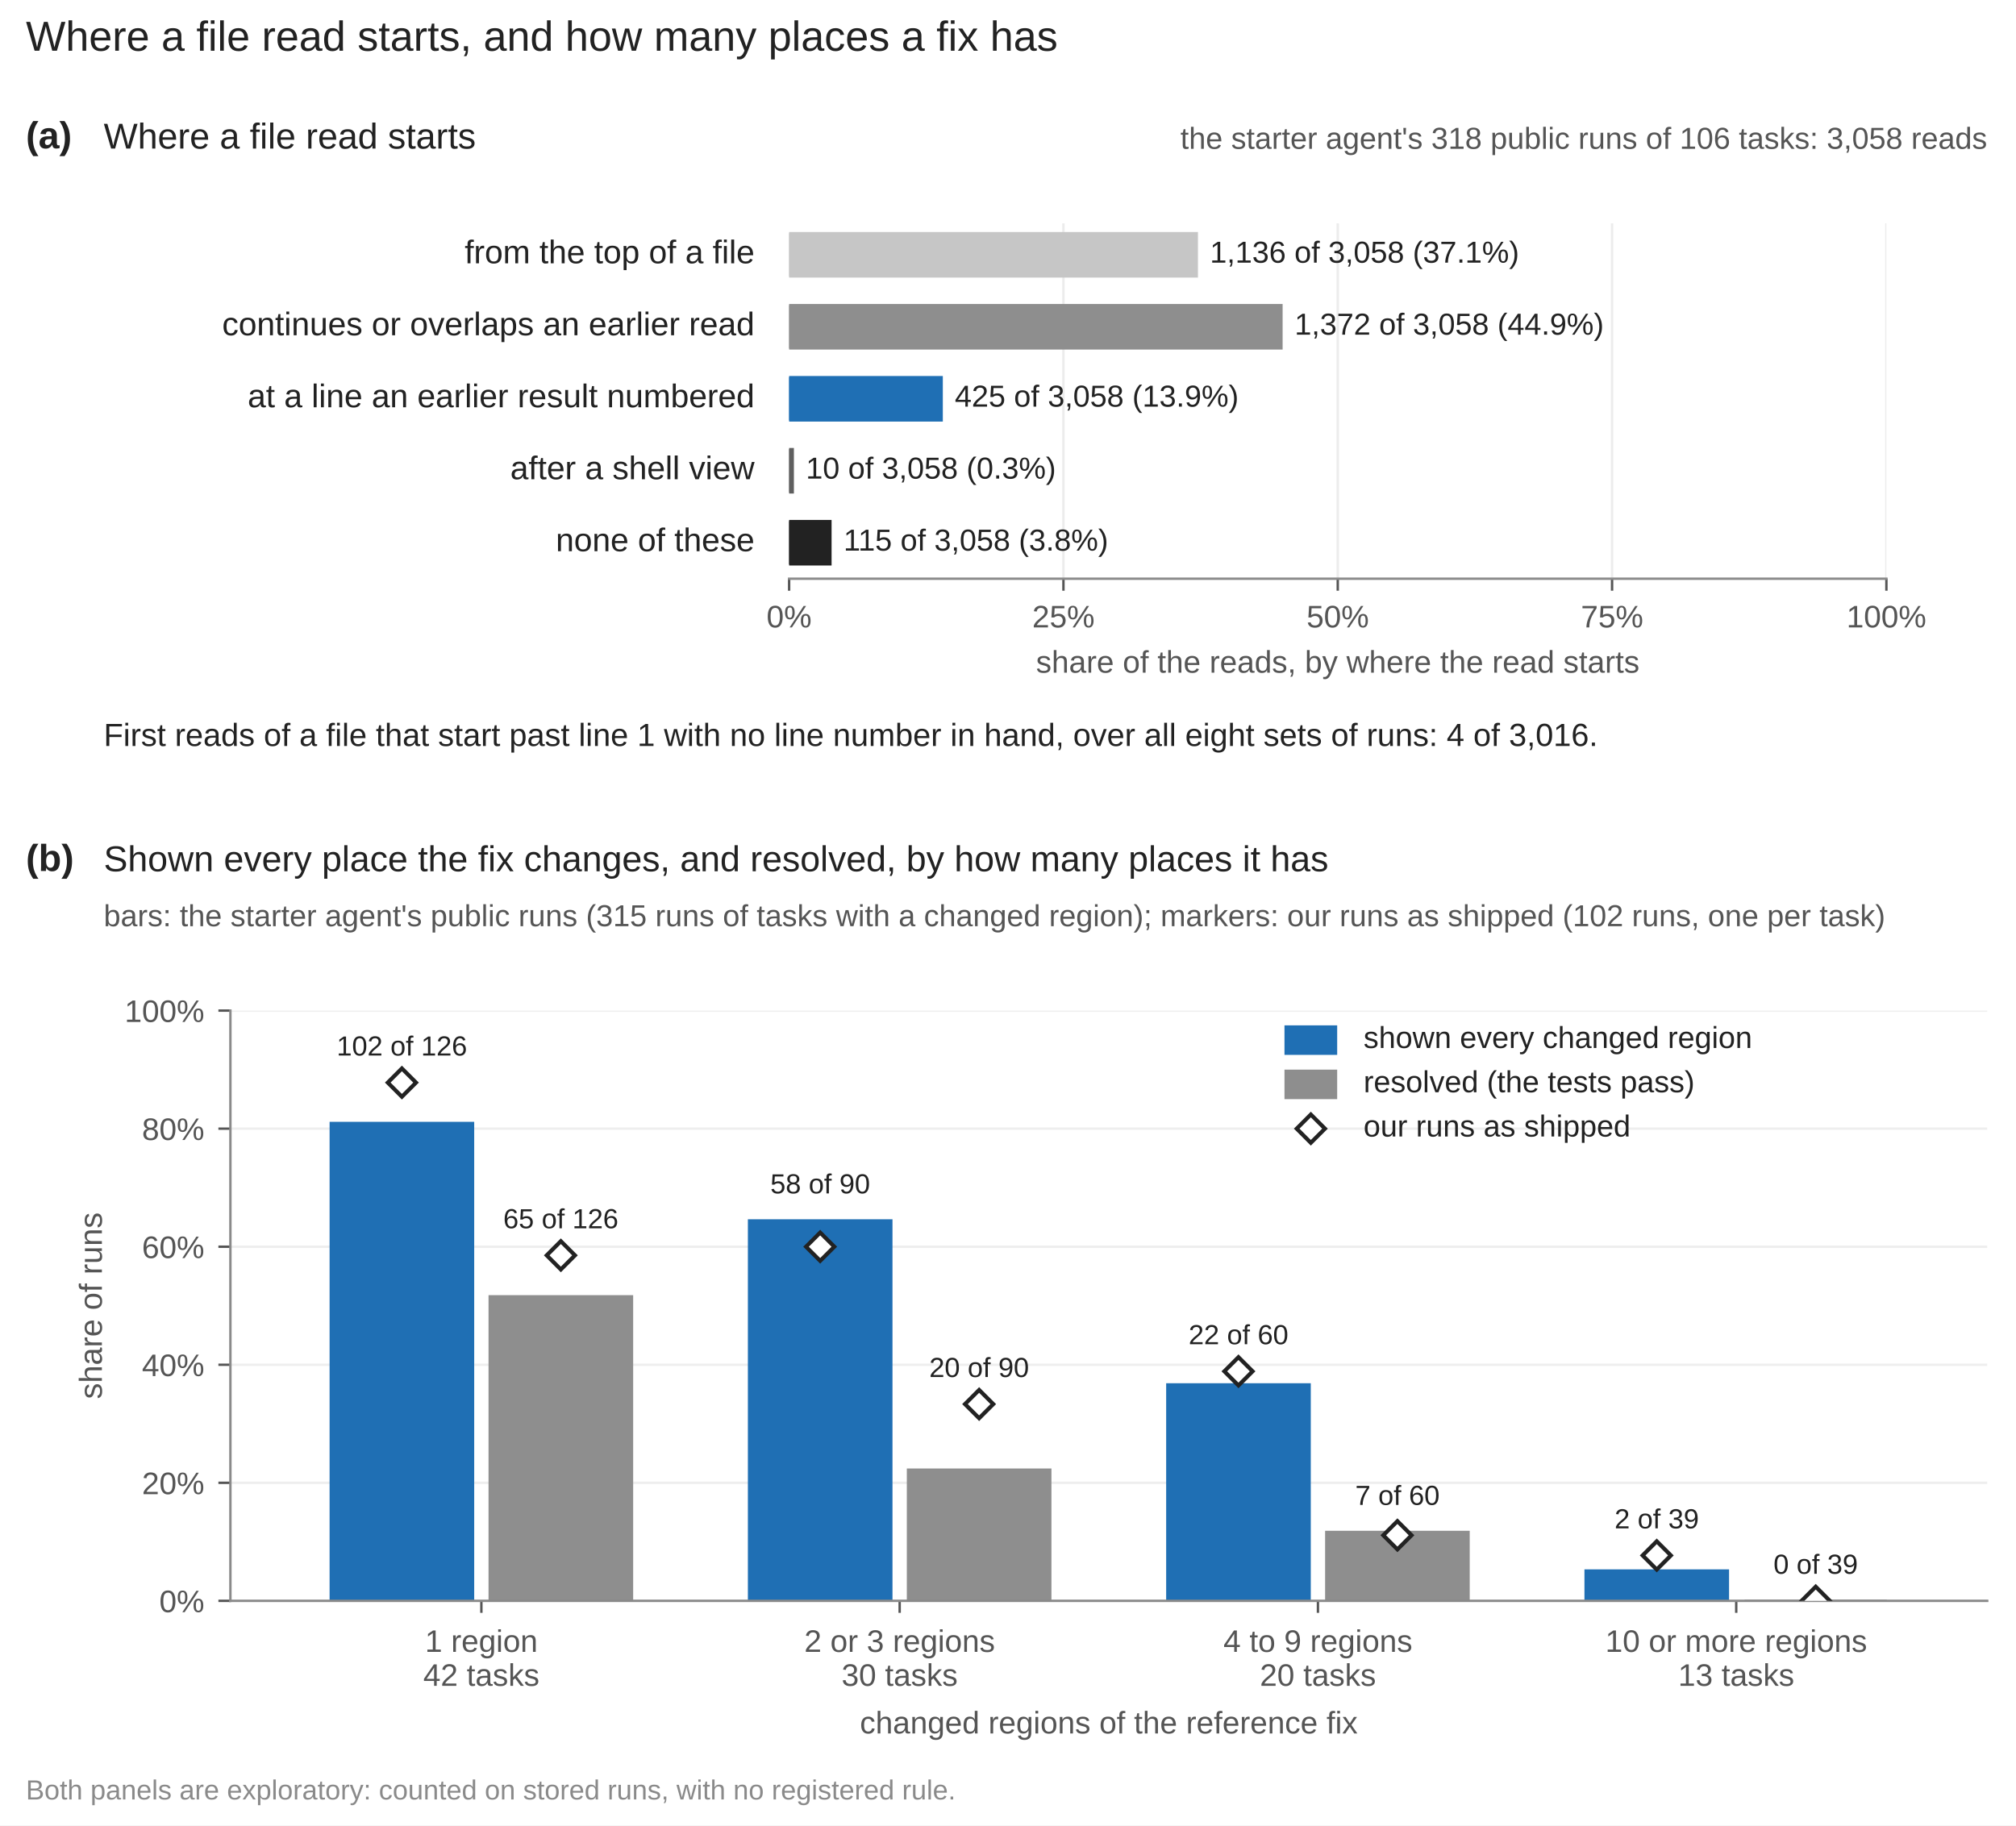
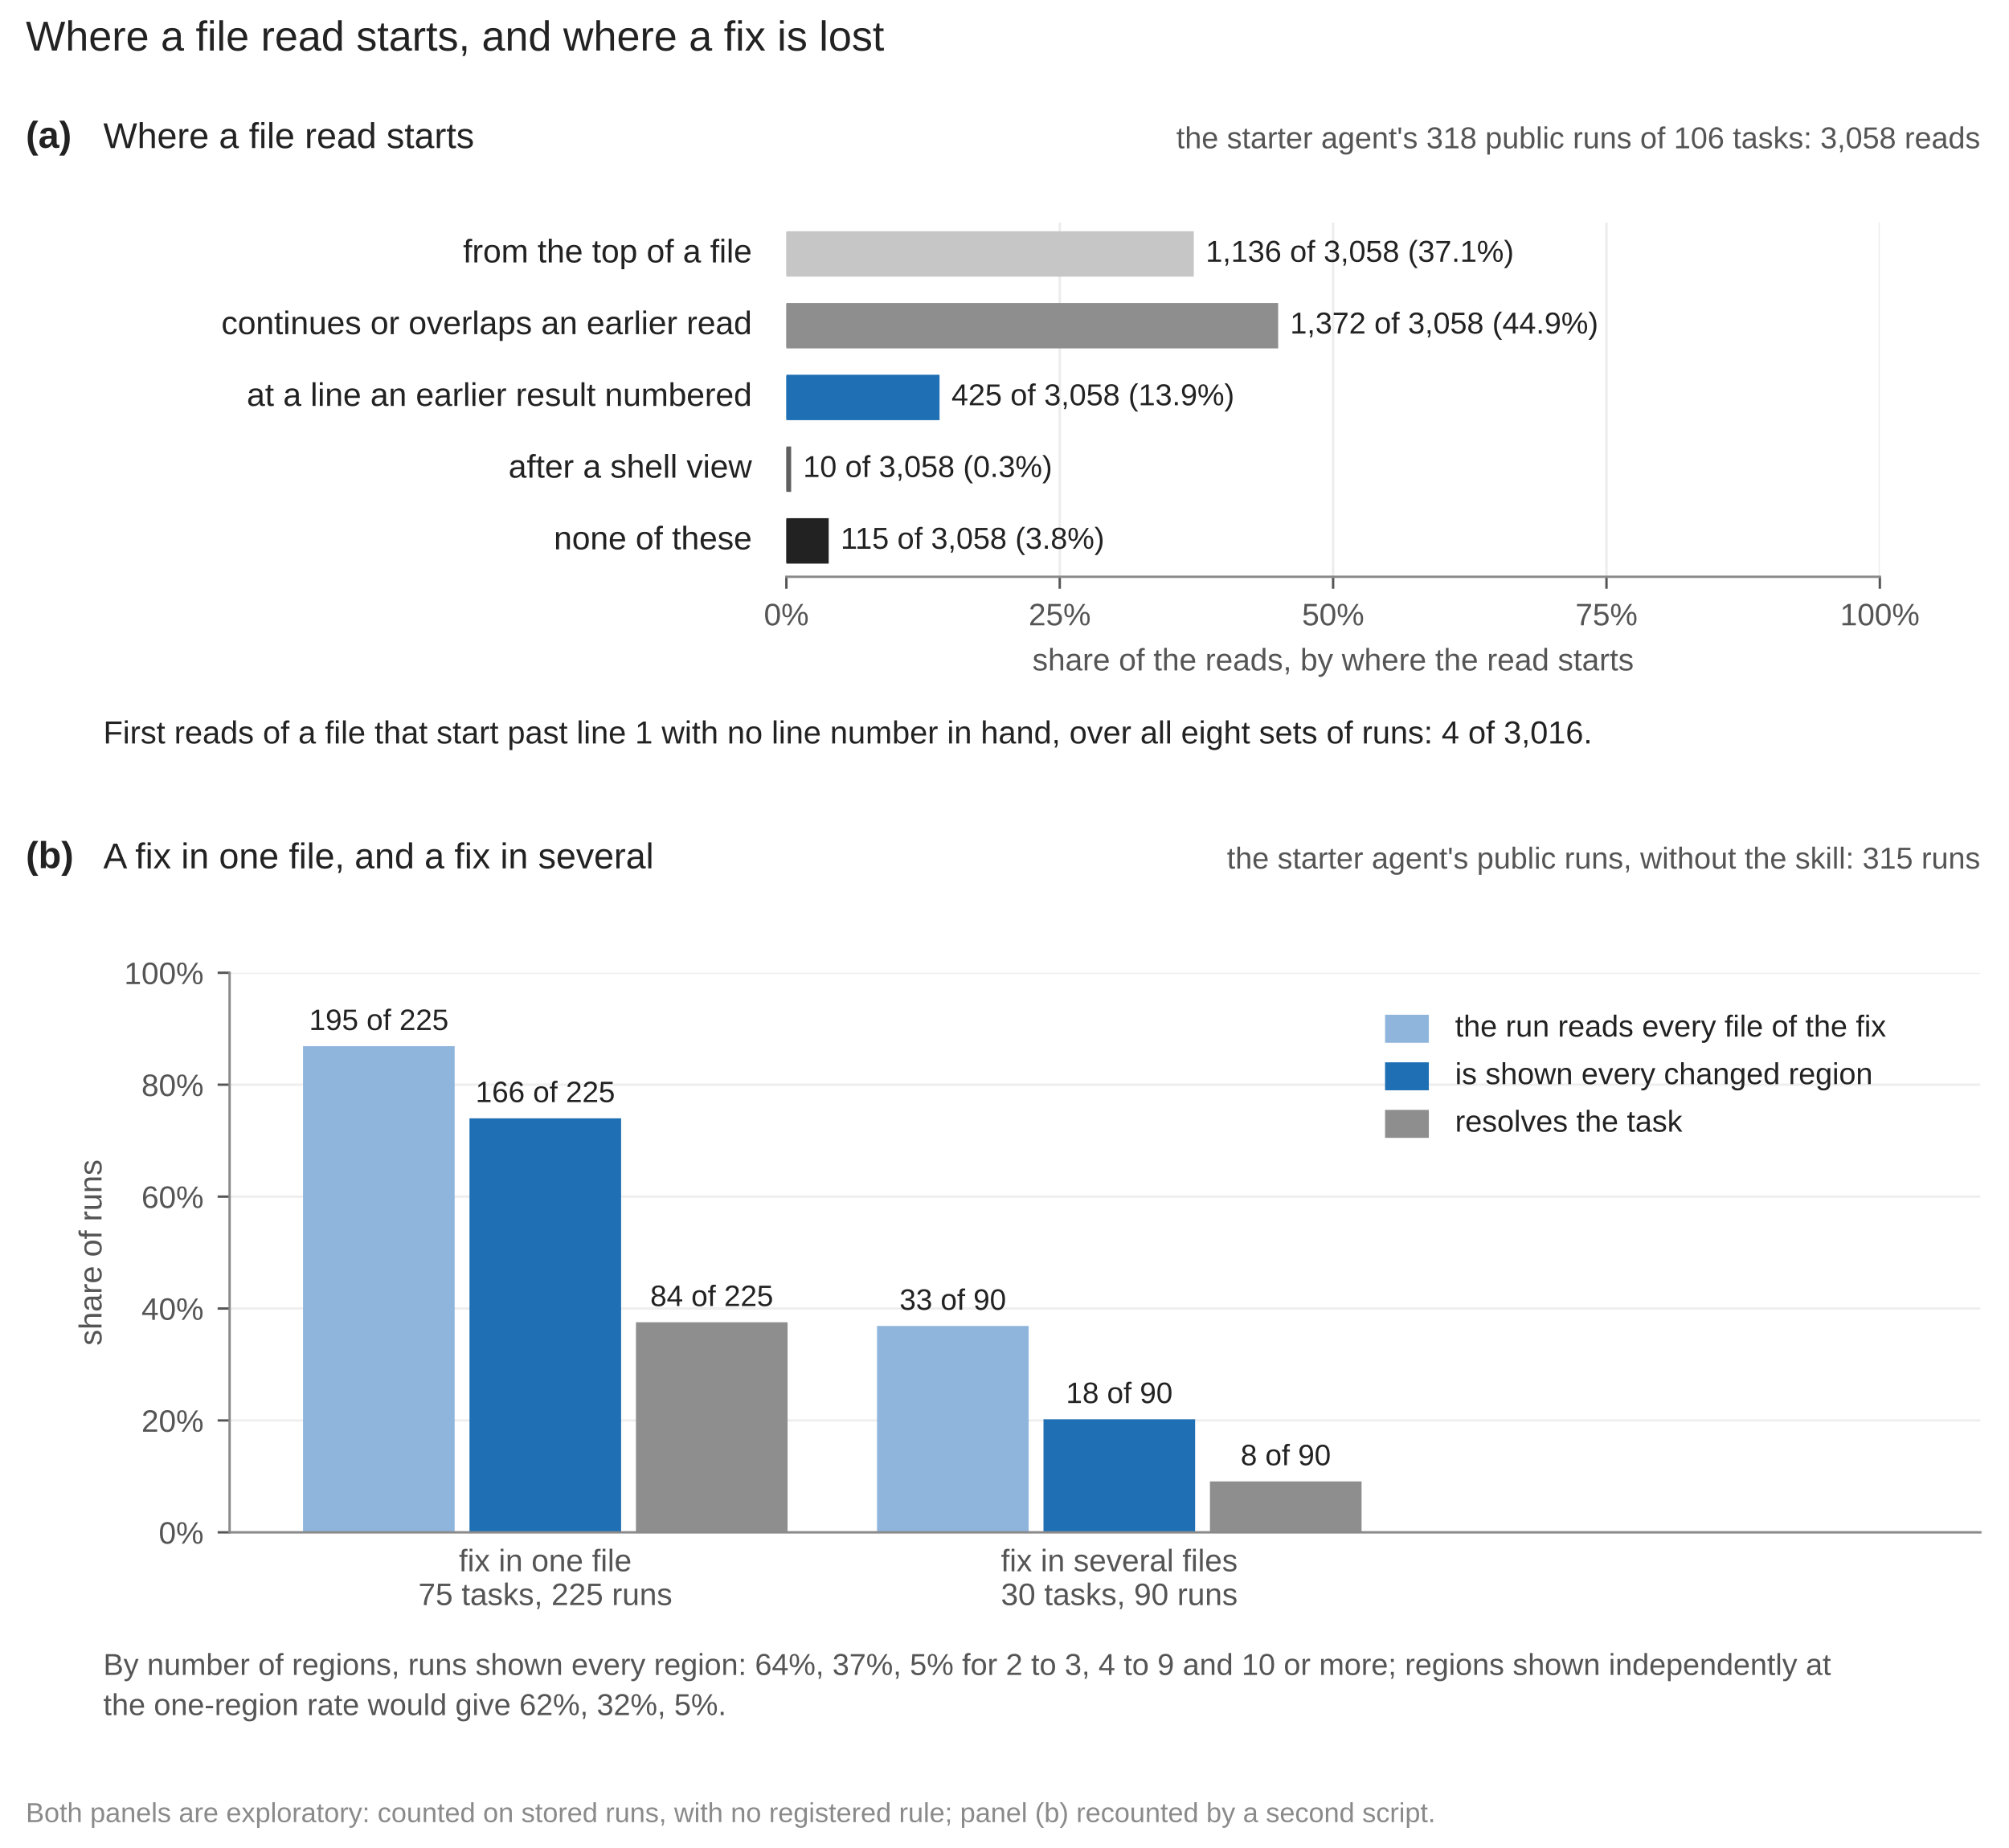
- <svg xmlns="http://www.w3.org/2000/svg" xmlns:xlink="http://www.w3.org/1999/xlink" width="504pt" height="456.48pt" viewBox="0 0 504 456.48" version="1.1">
+ <svg xmlns="http://www.w3.org/2000/svg" xmlns:xlink="http://www.w3.org/1999/xlink" width="504pt" height="463.68pt" viewBox="0 0 504 463.68" version="1.1">
  <defs>
    <style type="text/css">*{stroke-linejoin: round; stroke-linecap: butt}</style>
  </defs>
  <g id="figure_1">
    <g id="patch_1">
-       <path d="M 0 456.48  L 504 456.48  L 504 0  L 0 0  z " style="fill: #ffffff" />
+       <path d="M 0 463.68  L 504 463.68  L 504 0  L 0 0  z " style="fill: #ffffff" />
    </g>
    <g id="axes_1">
      <g id="text_1">
-         <text style="font-size: 10.5px; font-family: 'Arial', 'Helvetica', 'DejaVu Sans', sans-serif; text-anchor: start; fill: #222222" x="6.48" y="12.684" transform="rotate(-0 6.48 12.68429)">Where a file read starts, and how many places a fix has</text>
+         <text style="font-size: 10.5px; font-family: 'Arial', 'Helvetica', 'DejaVu Sans', sans-serif; text-anchor: start; fill: #222222" x="6.48" y="12.684" transform="rotate(-0 6.48 12.68429)">Where a file read starts, and where a fix is lost</text>
      </g>
      <g id="text_2">
        <text style="font-weight: 700; font-size: 9.4px; font-family: 'Arial', 'Helvetica', 'DejaVu Sans', sans-serif; text-anchor: start; fill: #222222" x="6.48" y="37.083" transform="rotate(-0 6.48 37.08346)">(a)</text>
      </g>
      <g id="text_3">
        <text style="font-size: 9px; font-family: 'Arial', 'Helvetica', 'DejaVu Sans', sans-serif; text-anchor: start; fill: #222222" x="25.92" y="37.152" transform="rotate(-0 25.92 37.15225)">Where a file read starts</text>
      </g>
      <g id="text_4">
        <text style="font-size: 7.6px; font-family: 'Arial', 'Helvetica', 'DejaVu Sans', sans-serif; text-anchor: end; fill: #555555" x="496.8" y="37.213" transform="rotate(-0 496.8 37.21301)">the starter agent's 318 public runs of 106 tasks: 3,058 reads</text>
      </g>
      <g id="text_5">
        <text style="font-size: 8.2px; font-family: 'Arial', 'Helvetica', 'DejaVu Sans', sans-serif; text-anchor: end; fill: #222222" x="188.64" y="65.842" transform="rotate(-0 188.64 65.84207)">from the top of a file</text>
      </g>
      <g id="text_6">
        <text style="font-size: 8.2px; font-family: 'Arial', 'Helvetica', 'DejaVu Sans', sans-serif; text-anchor: end; fill: #222222" x="188.64" y="83.842" transform="rotate(-0 188.64 83.84207)">continues or overlaps an earlier read</text>
      </g>
      <g id="text_7">
        <text style="font-size: 8.2px; font-family: 'Arial', 'Helvetica', 'DejaVu Sans', sans-serif; text-anchor: end; fill: #222222" x="188.64" y="101.842" transform="rotate(-0 188.64 101.8421)">at a line an earlier result numbered</text>
      </g>
      <g id="text_8">
        <text style="font-size: 8.2px; font-family: 'Arial', 'Helvetica', 'DejaVu Sans', sans-serif; text-anchor: end; fill: #222222" x="188.64" y="119.842" transform="rotate(-0 188.64 119.8421)">after a shell view</text>
      </g>
      <g id="text_9">
        <text style="font-size: 8.2px; font-family: 'Arial', 'Helvetica', 'DejaVu Sans', sans-serif; text-anchor: end; fill: #222222" x="188.64" y="137.842" transform="rotate(-0 188.64 137.8421)">none of these</text>
      </g>
      <g id="text_10">
        <text style="font-size: 8px; font-family: 'Arial', 'Helvetica', 'DejaVu Sans', sans-serif; text-anchor: start; fill: #222222" x="25.92" y="186.544" transform="rotate(-0 25.92 186.5442)">First reads of a file that start past line 1 with no line number in hand, over all eight sets of runs: 4 of 3,016.</text>
      </g>
      <g id="text_11">
        <text style="font-weight: 700; font-size: 9.4px; font-family: 'Arial', 'Helvetica', 'DejaVu Sans', sans-serif; text-anchor: start; fill: #222222" x="6.48" y="217.803" transform="rotate(-0 6.48 217.8035)">(b)</text>
      </g>
      <g id="text_12">
-         <text style="font-size: 9px; font-family: 'Arial', 'Helvetica', 'DejaVu Sans', sans-serif; text-anchor: start; fill: #222222" x="25.92" y="217.872" transform="rotate(-0 25.92 217.8722)">Shown every place the fix changes, and resolved, by how many places it has</text>
+         <text style="font-size: 9px; font-family: 'Arial', 'Helvetica', 'DejaVu Sans', sans-serif; text-anchor: start; fill: #222222" x="25.92" y="217.872" transform="rotate(-0 25.92 217.8722)">A fix in one file, and a fix in several</text>
      </g>
      <g id="text_13">
-         <text style="font-size: 7.6px; font-family: 'Arial', 'Helvetica', 'DejaVu Sans', sans-serif; text-anchor: start; fill: #555555" x="25.92" y="231.613" transform="rotate(-0 25.92 231.613)">bars: the starter agent's public runs (315 runs of tasks with a changed region); markers: our runs as shipped (102 runs, one per task)</text>
+         <text style="font-size: 7.6px; font-family: 'Arial', 'Helvetica', 'DejaVu Sans', sans-serif; text-anchor: end; fill: #555555" x="496.8" y="217.933" transform="rotate(-0 496.8 217.933)">the starter agent's public runs, without the skill: 315 runs</text>
      </g>
      <g id="text_14">
-         <text style="font-size: 6.9px; font-family: 'Arial', 'Helvetica', 'DejaVu Sans', sans-serif; text-anchor: start; fill: #8a8a8a" x="6.48" y="449.988" transform="rotate(-0 6.48 449.9878)">Both panels are exploratory: counted on stored runs, with no registered rule.</text>
+         <text style="font-size: 7.6px; font-family: 'Arial', 'Helvetica', 'DejaVu Sans', sans-serif; text-anchor: start; fill: #555555" x="25.92" y="420.253" transform="rotate(-0 25.92 420.253)">By number of regions, runs shown every region: 64%, 37%, 5% for 2 to 3, 4 to 9 and 10 or more; regions shown independently at</text>
+       </g>
+       <g id="text_15">
+         <text style="font-size: 7.6px; font-family: 'Arial', 'Helvetica', 'DejaVu Sans', sans-serif; text-anchor: start; fill: #555555" x="25.92" y="430.333" transform="rotate(-0 25.92 430.333)">the one-region rate would give 62%, 32%, 5%.</text>
+       </g>
+       <g id="text_16">
+         <text style="font-size: 6.9px; font-family: 'Arial', 'Helvetica', 'DejaVu Sans', sans-serif; text-anchor: start; fill: #8a8a8a" x="6.48" y="457.188" transform="rotate(-0 6.48 457.1878)">Both panels are exploratory: counted on stored runs, with no registered rule; panel (b) recounted by a second script.</text>
      </g>
    </g>
    <g id="axes_2">
      <g id="patch_2">
        <path d="M 197.28 144.72  L 471.6 144.72  L 471.6 54.72  L 197.28 54.72  L 197.28 144.72  z " style="fill: none" />
      </g>
      <g id="line2d_1">
-         <path d="M 265.86 56.16  L 265.86 144.72  " clip-path="url(#p7e5a92dbe0)" style="fill: none; stroke: #ececec; stroke-width: 0.6; stroke-linecap: square" />
+         <path d="M 265.86 56.16  L 265.86 144.72  " clip-path="url(#pe9ce958379)" style="fill: none; stroke: #ececec; stroke-width: 0.6; stroke-linecap: square" />
      </g>
      <g id="line2d_2">
-         <path d="M 334.44 56.16  L 334.44 144.72  " clip-path="url(#p7e5a92dbe0)" style="fill: none; stroke: #ececec; stroke-width: 0.6; stroke-linecap: square" />
+         <path d="M 334.44 56.16  L 334.44 144.72  " clip-path="url(#pe9ce958379)" style="fill: none; stroke: #ececec; stroke-width: 0.6; stroke-linecap: square" />
      </g>
      <g id="line2d_3">
-         <path d="M 403.02 56.16  L 403.02 144.72  " clip-path="url(#p7e5a92dbe0)" style="fill: none; stroke: #ececec; stroke-width: 0.6; stroke-linecap: square" />
+         <path d="M 403.02 56.16  L 403.02 144.72  " clip-path="url(#pe9ce958379)" style="fill: none; stroke: #ececec; stroke-width: 0.6; stroke-linecap: square" />
      </g>
      <g id="line2d_4">
-         <path d="M 471.6 56.16  L 471.6 144.72  " clip-path="url(#p7e5a92dbe0)" style="fill: none; stroke: #ececec; stroke-width: 0.6; stroke-linecap: square" />
+         <path d="M 471.6 56.16  L 471.6 144.72  " clip-path="url(#pe9ce958379)" style="fill: none; stroke: #ececec; stroke-width: 0.6; stroke-linecap: square" />
      </g>
      <g id="matplotlib.axis_1">
        <g id="xtick_1">
          <g id="line2d_5">
            <defs>
-               <path id="m5822fddff9" d="M 0 0  L 0 3  " style="stroke: #555555; stroke-width: 0.6" />
+               <path id="mff5e3b42f2" d="M 0 0  L 0 3  " style="stroke: #555555; stroke-width: 0.6" />
            </defs>
            <g>
-               <use xlink:href="#m5822fddff9" x="197.28" y="144.72" style="fill: #555555; stroke: #555555; stroke-width: 0.6" />
-             </g>
-           </g>
-           <g id="text_15">
+               <use xlink:href="#mff5e3b42f2" x="197.28" y="144.72" style="fill: #555555; stroke: #555555; stroke-width: 0.6" />
+             </g>
+           </g>
+           <g id="text_17">
            <text style="font-size: 7.8px; font-family: 'Arial', 'Helvetica', 'DejaVu Sans', sans-serif; text-anchor: middle; fill: #555555" x="197.28" y="156.899" transform="rotate(-0 197.28 156.8986)">0%</text>
          </g>
        </g>
        <g id="xtick_2">
          <g id="line2d_6">
            <g>
-               <use xlink:href="#m5822fddff9" x="265.86" y="144.72" style="fill: #555555; stroke: #555555; stroke-width: 0.6" />
-             </g>
-           </g>
-           <g id="text_16">
+               <use xlink:href="#mff5e3b42f2" x="265.86" y="144.72" style="fill: #555555; stroke: #555555; stroke-width: 0.6" />
+             </g>
+           </g>
+           <g id="text_18">
            <text style="font-size: 7.8px; font-family: 'Arial', 'Helvetica', 'DejaVu Sans', sans-serif; text-anchor: middle; fill: #555555" x="265.86" y="156.899" transform="rotate(-0 265.86 156.8986)">25%</text>
          </g>
        </g>
        <g id="xtick_3">
          <g id="line2d_7">
            <g>
-               <use xlink:href="#m5822fddff9" x="334.44" y="144.72" style="fill: #555555; stroke: #555555; stroke-width: 0.6" />
-             </g>
-           </g>
-           <g id="text_17">
+               <use xlink:href="#mff5e3b42f2" x="334.44" y="144.72" style="fill: #555555; stroke: #555555; stroke-width: 0.6" />
+             </g>
+           </g>
+           <g id="text_19">
            <text style="font-size: 7.8px; font-family: 'Arial', 'Helvetica', 'DejaVu Sans', sans-serif; text-anchor: middle; fill: #555555" x="334.44" y="156.899" transform="rotate(-0 334.44 156.8986)">50%</text>
          </g>
        </g>
        <g id="xtick_4">
          <g id="line2d_8">
            <g>
-               <use xlink:href="#m5822fddff9" x="403.02" y="144.72" style="fill: #555555; stroke: #555555; stroke-width: 0.6" />
-             </g>
-           </g>
-           <g id="text_18">
+               <use xlink:href="#mff5e3b42f2" x="403.02" y="144.72" style="fill: #555555; stroke: #555555; stroke-width: 0.6" />
+             </g>
+           </g>
+           <g id="text_20">
            <text style="font-size: 7.8px; font-family: 'Arial', 'Helvetica', 'DejaVu Sans', sans-serif; text-anchor: middle; fill: #555555" x="403.02" y="156.899" transform="rotate(-0 403.02 156.8986)">75%</text>
          </g>
        </g>
        <g id="xtick_5">
          <g id="line2d_9">
            <g>
-               <use xlink:href="#m5822fddff9" x="471.6" y="144.72" style="fill: #555555; stroke: #555555; stroke-width: 0.6" />
-             </g>
-           </g>
-           <g id="text_19">
+               <use xlink:href="#mff5e3b42f2" x="471.6" y="144.72" style="fill: #555555; stroke: #555555; stroke-width: 0.6" />
+             </g>
+           </g>
+           <g id="text_21">
            <text style="font-size: 7.8px; font-family: 'Arial', 'Helvetica', 'DejaVu Sans', sans-serif; text-anchor: middle; fill: #555555" x="471.6" y="156.899" transform="rotate(-0 471.6 156.8986)">100%</text>
          </g>
        </g>
-         <g id="text_20">
+         <g id="text_22">
          <text style="font-size: 7.8px; font-family: 'Arial', 'Helvetica', 'DejaVu Sans', sans-serif; text-anchor: middle; fill: #555555" x="334.44" y="168.219" transform="rotate(-0 334.44 168.2187)">share of the reads, by where the read starts</text>
        </g>
      </g>
      <g id="matplotlib.axis_2" />
      <g id="patch_3">
-         <path d="M 197.28 58.32  L 299.186 58.32  L 299.186 69.12  L 197.28 69.12  z " clip-path="url(#p7e5a92dbe0)" style="fill: #c6c6c6; stroke: #c6c6c6; stroke-width: 0.6; stroke-linejoin: miter" />
+         <path d="M 197.28 58.32  L 299.186 58.32  L 299.186 69.12  L 197.28 69.12  z " clip-path="url(#pe9ce958379)" style="fill: #c6c6c6; stroke: #c6c6c6; stroke-width: 0.6; stroke-linejoin: miter" />
      </g>
      <g id="patch_4">
-         <path d="M 197.28 76.32  L 320.356 76.32  L 320.356 87.12  L 197.28 87.12  z " clip-path="url(#p7e5a92dbe0)" style="fill: #8e8e8e; stroke: #8e8e8e; stroke-width: 0.6; stroke-linejoin: miter" />
+         <path d="M 197.28 76.32  L 320.356 76.32  L 320.356 87.12  L 197.28 87.12  z " clip-path="url(#pe9ce958379)" style="fill: #8e8e8e; stroke: #8e8e8e; stroke-width: 0.6; stroke-linejoin: miter" />
      </g>
      <g id="patch_5">
-         <path d="M 197.28 94.32  L 235.405 94.32  L 235.405 105.12  L 197.28 105.12  z " clip-path="url(#p7e5a92dbe0)" style="fill: #1f6fb4; stroke: #1f6fb4; stroke-width: 0.6; stroke-linejoin: miter" />
+         <path d="M 197.28 94.32  L 235.405 94.32  L 235.405 105.12  L 197.28 105.12  z " clip-path="url(#pe9ce958379)" style="fill: #1f6fb4; stroke: #1f6fb4; stroke-width: 0.6; stroke-linejoin: miter" />
      </g>
      <g id="patch_6">
-         <path d="M 197.28 112.32  L 198.177 112.32  L 198.177 123.12  L 197.28 123.12  z " clip-path="url(#p7e5a92dbe0)" style="fill: #5f5f5f; stroke: #5f5f5f; stroke-width: 0.6; stroke-linejoin: miter" />
+         <path d="M 197.28 112.32  L 198.177 112.32  L 198.177 123.12  L 197.28 123.12  z " clip-path="url(#pe9ce958379)" style="fill: #5f5f5f; stroke: #5f5f5f; stroke-width: 0.6; stroke-linejoin: miter" />
      </g>
      <g id="patch_7">
-         <path d="M 197.28 130.32  L 207.596 130.32  L 207.596 141.12  L 197.28 141.12  z " clip-path="url(#p7e5a92dbe0)" style="fill: #222222; stroke: #222222; stroke-width: 0.6; stroke-linejoin: miter" />
+         <path d="M 197.28 130.32  L 207.596 130.32  L 207.596 141.12  L 197.28 141.12  z " clip-path="url(#pe9ce958379)" style="fill: #222222; stroke: #222222; stroke-width: 0.6; stroke-linejoin: miter" />
      </g>
      <g id="patch_8">
        <path d="M 197.28 144.72  L 471.6 144.72  " style="fill: none; stroke: #8a8a8a; stroke-width: 0.6; stroke-linejoin: miter; stroke-linecap: square" />
      </g>
-       <g id="text_21">
+       <g id="text_23">
        <text style="font-size: 7.6px; font-family: 'Arial', 'Helvetica', 'DejaVu Sans', sans-serif; text-anchor: start; fill: #222222" x="302.478" y="65.687" transform="rotate(-0 302.4775 65.68672)">1,136 of 3,058 (37.1%)</text>
      </g>
-       <g id="text_22">
+       <g id="text_24">
        <text style="font-size: 7.6px; font-family: 'Arial', 'Helvetica', 'DejaVu Sans', sans-serif; text-anchor: start; fill: #222222" x="323.648" y="83.687" transform="rotate(-0 323.648 83.68672)">1,372 of 3,058 (44.9%)</text>
      </g>
-       <g id="text_23">
+       <g id="text_25">
        <text style="font-size: 7.6px; font-family: 'Arial', 'Helvetica', 'DejaVu Sans', sans-serif; text-anchor: start; fill: #222222" x="238.697" y="101.687" transform="rotate(-0 238.6968 101.6867)">425 of 3,058 (13.9%)</text>
      </g>
-       <g id="text_24">
+       <g id="text_26">
        <text style="font-size: 7.6px; font-family: 'Arial', 'Helvetica', 'DejaVu Sans', sans-serif; text-anchor: start; fill: #222222" x="201.469" y="119.687" transform="rotate(-0 201.4689 119.6867)">10 of 3,058 (0.3%)</text>
      </g>
-       <g id="text_25">
+       <g id="text_27">
        <text style="font-size: 7.6px; font-family: 'Arial', 'Helvetica', 'DejaVu Sans', sans-serif; text-anchor: start; fill: #222222" x="210.888" y="137.687" transform="rotate(-0 210.888 137.6867)">115 of 3,058 (3.8%)</text>
      </g>
    </g>
    <g id="axes_3">
      <g id="patch_9">
-         <path d="M 57.6 400.32  L 496.8 400.32  L 496.8 252.72  L 57.6 252.72  L 57.6 400.32  z " style="fill: none" />
+         <path d="M 57.6 384.48  L 496.8 384.48  L 496.8 244.08  L 57.6 244.08  L 57.6 384.48  z " style="fill: none" />
      </g>
      <g id="matplotlib.axis_3">
        <g id="xtick_6">
-           <g id="line2d_10">
-             <g>
-               <use xlink:href="#m5822fddff9" x="120.343" y="400.32" style="fill: #555555; stroke: #555555; stroke-width: 0.6" />
-             </g>
-           </g>
-           <g id="text_26">
-             <text style="font-size: 7.8px; font-family: 'Arial', 'Helvetica', 'DejaVu Sans', sans-serif; fill: #555555" transform="translate(106.2505 413.0832)">1 region</text>
-             <text style="font-size: 7.8px; font-family: 'Arial', 'Helvetica', 'DejaVu Sans', sans-serif; fill: #555555" transform="translate(105.8196 421.5727)">42 tasks</text>
+           <g id="line2d_10" />
+           <g id="text_28">
+             <text style="font-size: 7.8px; font-family: 'Arial', 'Helvetica', 'DejaVu Sans', sans-serif; fill: #555555" transform="translate(115.1227 394.2432)">fix in one file</text>
+             <text style="font-size: 7.8px; font-family: 'Arial', 'Helvetica', 'DejaVu Sans', sans-serif; fill: #555555" transform="translate(104.934 402.7326)">75 tasks, 225 runs</text>
          </g>
        </g>
        <g id="xtick_7">
-           <g id="line2d_11">
-             <g>
-               <use xlink:href="#m5822fddff9" x="224.914" y="400.32" style="fill: #555555; stroke: #555555; stroke-width: 0.6" />
-             </g>
-           </g>
-           <g id="text_27">
-             <text style="font-size: 7.8px; font-family: 'Arial', 'Helvetica', 'DejaVu Sans', sans-serif; fill: #555555" transform="translate(201.0688 413.0832)">2 or 3 regions</text>
-             <text style="font-size: 7.8px; font-family: 'Arial', 'Helvetica', 'DejaVu Sans', sans-serif; fill: #555555" transform="translate(210.3911 421.5727)">30 tasks</text>
-           </g>
-         </g>
-         <g id="xtick_8">
-           <g id="line2d_12">
-             <g>
-               <use xlink:href="#m5822fddff9" x="329.486" y="400.32" style="fill: #555555; stroke: #555555; stroke-width: 0.6" />
-             </g>
-           </g>
-           <g id="text_28">
-             <text style="font-size: 7.8px; font-family: 'Arial', 'Helvetica', 'DejaVu Sans', sans-serif; fill: #555555" transform="translate(305.8554 413.0832)">4 to 9 regions</text>
-             <text style="font-size: 7.8px; font-family: 'Arial', 'Helvetica', 'DejaVu Sans', sans-serif; fill: #555555" transform="translate(314.9625 421.5727)">20 tasks</text>
-           </g>
-         </g>
-         <g id="xtick_9">
-           <g id="line2d_13">
-             <g>
-               <use xlink:href="#m5822fddff9" x="434.057" y="400.32" style="fill: #555555; stroke: #555555; stroke-width: 0.6" />
-             </g>
-           </g>
+           <g id="line2d_11" />
          <g id="text_29">
-             <text style="font-size: 7.8px; font-family: 'Arial', 'Helvetica', 'DejaVu Sans', sans-serif; fill: #555555" transform="translate(401.327 413.0832)">10 or more regions</text>
-             <text style="font-size: 7.8px; font-family: 'Arial', 'Helvetica', 'DejaVu Sans', sans-serif; fill: #555555" transform="translate(419.5339 421.5727)">13 tasks</text>
-           </g>
-         </g>
-         <g id="text_30">
-           <text style="font-size: 7.8px; font-family: 'Arial', 'Helvetica', 'DejaVu Sans', sans-serif; text-anchor: middle; fill: #555555" x="277.2" y="433.477" transform="rotate(-0 277.2 433.4775)">changed regions of the reference fix</text>
+             <text style="font-size: 7.8px; font-family: 'Arial', 'Helvetica', 'DejaVu Sans', sans-serif; fill: #555555" transform="translate(251.1076 394.2432)">fix in several files</text>
+             <text style="font-size: 7.8px; font-family: 'Arial', 'Helvetica', 'DejaVu Sans', sans-serif; fill: #555555" transform="translate(251.1027 402.7326)">30 tasks, 90 runs</text>
+           </g>
        </g>
      </g>
      <g id="matplotlib.axis_4">
        <g id="ytick_1">
+           <g id="line2d_12">
+             <path d="M 57.6 384.48  L 496.8 384.48  " clip-path="url(#p39b27af377)" style="fill: none; stroke: #eeeeee; stroke-width: 0.6; stroke-linecap: square" />
+           </g>
+           <g id="line2d_13">
+             <defs>
+               <path id="mfb04a29f35" d="M 0 0  L -3 0  " style="stroke: #555555; stroke-width: 0.6" />
+             </defs>
+             <g>
+               <use xlink:href="#mfb04a29f35" x="57.6" y="384.48" style="fill: #555555; stroke: #555555; stroke-width: 0.6" />
+             </g>
+           </g>
+           <g id="text_30">
+             <text style="font-size: 7.8px; font-family: 'Arial', 'Helvetica', 'DejaVu Sans', sans-serif; text-anchor: end; fill: #555555" x="51.1" y="387.319" transform="rotate(-0 51.1 387.3193)">0%</text>
+           </g>
+         </g>
+         <g id="ytick_2">
          <g id="line2d_14">
-             <path d="M 57.6 400.32  L 496.8 400.32  " clip-path="url(#p2dabea2955)" style="fill: none; stroke: #eeeeee; stroke-width: 0.6; stroke-linecap: square" />
+             <path d="M 57.6 356.4  L 496.8 356.4  " clip-path="url(#p39b27af377)" style="fill: none; stroke: #eeeeee; stroke-width: 0.6; stroke-linecap: square" />
          </g>
          <g id="line2d_15">
-             <defs>
-               <path id="m046886c884" d="M 0 0  L -3 0  " style="stroke: #555555; stroke-width: 0.6" />
-             </defs>
-             <g>
-               <use xlink:href="#m046886c884" x="57.6" y="400.32" style="fill: #555555; stroke: #555555; stroke-width: 0.6" />
+             <g>
+               <use xlink:href="#mfb04a29f35" x="57.6" y="356.4" style="fill: #555555; stroke: #555555; stroke-width: 0.6" />
            </g>
          </g>
          <g id="text_31">
-             <text style="font-size: 7.8px; font-family: 'Arial', 'Helvetica', 'DejaVu Sans', sans-serif; text-anchor: end; fill: #555555" x="51.1" y="403.159" transform="rotate(-0 51.1 403.1593)">0%</text>
-           </g>
-         </g>
-         <g id="ytick_2">
+             <text style="font-size: 7.8px; font-family: 'Arial', 'Helvetica', 'DejaVu Sans', sans-serif; text-anchor: end; fill: #555555" x="51.1" y="359.239" transform="rotate(-0 51.1 359.2393)">20%</text>
+           </g>
+         </g>
+         <g id="ytick_3">
          <g id="line2d_16">
-             <path d="M 57.6 370.8  L 496.8 370.8  " clip-path="url(#p2dabea2955)" style="fill: none; stroke: #eeeeee; stroke-width: 0.6; stroke-linecap: square" />
+             <path d="M 57.6 328.32  L 496.8 328.32  " clip-path="url(#p39b27af377)" style="fill: none; stroke: #eeeeee; stroke-width: 0.6; stroke-linecap: square" />
          </g>
          <g id="line2d_17">
            <g>
-               <use xlink:href="#m046886c884" x="57.6" y="370.8" style="fill: #555555; stroke: #555555; stroke-width: 0.6" />
+               <use xlink:href="#mfb04a29f35" x="57.6" y="328.32" style="fill: #555555; stroke: #555555; stroke-width: 0.6" />
            </g>
          </g>
          <g id="text_32">
-             <text style="font-size: 7.8px; font-family: 'Arial', 'Helvetica', 'DejaVu Sans', sans-serif; text-anchor: end; fill: #555555" x="51.1" y="373.639" transform="rotate(-0 51.1 373.6393)">20%</text>
-           </g>
-         </g>
-         <g id="ytick_3">
+             <text style="font-size: 7.8px; font-family: 'Arial', 'Helvetica', 'DejaVu Sans', sans-serif; text-anchor: end; fill: #555555" x="51.1" y="331.159" transform="rotate(-0 51.1 331.1593)">40%</text>
+           </g>
+         </g>
+         <g id="ytick_4">
          <g id="line2d_18">
-             <path d="M 57.6 341.28  L 496.8 341.28  " clip-path="url(#p2dabea2955)" style="fill: none; stroke: #eeeeee; stroke-width: 0.6; stroke-linecap: square" />
+             <path d="M 57.6 300.24  L 496.8 300.24  " clip-path="url(#p39b27af377)" style="fill: none; stroke: #eeeeee; stroke-width: 0.6; stroke-linecap: square" />
          </g>
          <g id="line2d_19">
            <g>
-               <use xlink:href="#m046886c884" x="57.6" y="341.28" style="fill: #555555; stroke: #555555; stroke-width: 0.6" />
+               <use xlink:href="#mfb04a29f35" x="57.6" y="300.24" style="fill: #555555; stroke: #555555; stroke-width: 0.6" />
            </g>
          </g>
          <g id="text_33">
-             <text style="font-size: 7.8px; font-family: 'Arial', 'Helvetica', 'DejaVu Sans', sans-serif; text-anchor: end; fill: #555555" x="51.1" y="344.119" transform="rotate(-0 51.1 344.1193)">40%</text>
-           </g>
-         </g>
-         <g id="ytick_4">
+             <text style="font-size: 7.8px; font-family: 'Arial', 'Helvetica', 'DejaVu Sans', sans-serif; text-anchor: end; fill: #555555" x="51.1" y="303.079" transform="rotate(-0 51.1 303.0793)">60%</text>
+           </g>
+         </g>
+         <g id="ytick_5">
          <g id="line2d_20">
-             <path d="M 57.6 311.76  L 496.8 311.76  " clip-path="url(#p2dabea2955)" style="fill: none; stroke: #eeeeee; stroke-width: 0.6; stroke-linecap: square" />
+             <path d="M 57.6 272.16  L 496.8 272.16  " clip-path="url(#p39b27af377)" style="fill: none; stroke: #eeeeee; stroke-width: 0.6; stroke-linecap: square" />
          </g>
          <g id="line2d_21">
            <g>
-               <use xlink:href="#m046886c884" x="57.6" y="311.76" style="fill: #555555; stroke: #555555; stroke-width: 0.6" />
+               <use xlink:href="#mfb04a29f35" x="57.6" y="272.16" style="fill: #555555; stroke: #555555; stroke-width: 0.6" />
            </g>
          </g>
          <g id="text_34">
-             <text style="font-size: 7.8px; font-family: 'Arial', 'Helvetica', 'DejaVu Sans', sans-serif; text-anchor: end; fill: #555555" x="51.1" y="314.599" transform="rotate(-0 51.1 314.5993)">60%</text>
-           </g>
-         </g>
-         <g id="ytick_5">
+             <text style="font-size: 7.8px; font-family: 'Arial', 'Helvetica', 'DejaVu Sans', sans-serif; text-anchor: end; fill: #555555" x="51.1" y="274.999" transform="rotate(-0 51.1 274.9993)">80%</text>
+           </g>
+         </g>
+         <g id="ytick_6">
          <g id="line2d_22">
-             <path d="M 57.6 282.24  L 496.8 282.24  " clip-path="url(#p2dabea2955)" style="fill: none; stroke: #eeeeee; stroke-width: 0.6; stroke-linecap: square" />
+             <path d="M 57.6 244.08  L 496.8 244.08  " clip-path="url(#p39b27af377)" style="fill: none; stroke: #eeeeee; stroke-width: 0.6; stroke-linecap: square" />
          </g>
          <g id="line2d_23">
            <g>
-               <use xlink:href="#m046886c884" x="57.6" y="282.24" style="fill: #555555; stroke: #555555; stroke-width: 0.6" />
+               <use xlink:href="#mfb04a29f35" x="57.6" y="244.08" style="fill: #555555; stroke: #555555; stroke-width: 0.6" />
            </g>
          </g>
          <g id="text_35">
-             <text style="font-size: 7.8px; font-family: 'Arial', 'Helvetica', 'DejaVu Sans', sans-serif; text-anchor: end; fill: #555555" x="51.1" y="285.079" transform="rotate(-0 51.1 285.0793)">80%</text>
-           </g>
-         </g>
-         <g id="ytick_6">
-           <g id="line2d_24">
-             <path d="M 57.6 252.72  L 496.8 252.72  " clip-path="url(#p2dabea2955)" style="fill: none; stroke: #eeeeee; stroke-width: 0.6; stroke-linecap: square" />
-           </g>
-           <g id="line2d_25">
-             <g>
-               <use xlink:href="#m046886c884" x="57.6" y="252.72" style="fill: #555555; stroke: #555555; stroke-width: 0.6" />
-             </g>
-           </g>
-           <g id="text_36">
-             <text style="font-size: 7.8px; font-family: 'Arial', 'Helvetica', 'DejaVu Sans', sans-serif; text-anchor: end; fill: #555555" x="51.1" y="255.559" transform="rotate(-0 51.1 255.5593)">100%</text>
-           </g>
-         </g>
-         <g id="text_37">
-           <text style="font-size: 8px; font-family: 'Arial', 'Helvetica', 'DejaVu Sans', sans-serif; text-anchor: middle; fill: #555555" x="25.468" y="326.52" transform="rotate(-90 25.46791 326.52)">share of runs</text>
+             <text style="font-size: 7.8px; font-family: 'Arial', 'Helvetica', 'DejaVu Sans', sans-serif; text-anchor: end; fill: #555555" x="51.1" y="246.919" transform="rotate(-0 51.1 246.9193)">100%</text>
+           </g>
+         </g>
+         <g id="text_36">
+           <text style="font-size: 8px; font-family: 'Arial', 'Helvetica', 'DejaVu Sans', sans-serif; text-anchor: middle; fill: #555555" x="25.468" y="314.28" transform="rotate(-90 25.46791 314.28)">share of runs</text>
        </g>
      </g>
      <g id="patch_10">
-         <path d="M 82.697 400.32  L 118.251 400.32  L 118.251 280.834  L 82.697 280.834  z " clip-path="url(#p2dabea2955)" style="fill: #1f6fb4; stroke: #1f6fb4; stroke-width: 0.6; stroke-linejoin: miter" />
+         <path d="M 76.32 384.48  L 113.76 384.48  L 113.76 262.8  L 76.32 262.8  z " clip-path="url(#p39b27af377)" style="fill: #8fb5dc; stroke: #8fb5dc; stroke-width: 0.6; stroke-linejoin: miter" />
      </g>
      <g id="patch_11">
-         <path d="M 122.434 400.32  L 157.989 400.32  L 157.989 324.177  L 122.434 324.177  z " clip-path="url(#p2dabea2955)" style="fill: #8e8e8e; stroke: #8e8e8e; stroke-width: 0.6; stroke-linejoin: miter" />
+         <path d="M 118.08 384.48  L 155.52 384.48  L 155.52 280.896  L 118.08 280.896  z " clip-path="url(#p39b27af377)" style="fill: #1f6fb4; stroke: #1f6fb4; stroke-width: 0.6; stroke-linejoin: miter" />
      </g>
      <g id="patch_12">
-         <path d="M 187.269 400.32  L 222.823 400.32  L 222.823 305.2  L 187.269 305.2  z " clip-path="url(#p2dabea2955)" style="fill: #1f6fb4; stroke: #1f6fb4; stroke-width: 0.6; stroke-linejoin: miter" />
+         <path d="M 159.84 384.48  L 197.28 384.48  L 197.28 332.064  L 159.84 332.064  z " clip-path="url(#p39b27af377)" style="fill: #8e8e8e; stroke: #8e8e8e; stroke-width: 0.6; stroke-linejoin: miter" />
      </g>
      <g id="patch_13">
-         <path d="M 227.006 400.32  L 262.56 400.32  L 262.56 367.52  L 227.006 367.52  z " clip-path="url(#p2dabea2955)" style="fill: #8e8e8e; stroke: #8e8e8e; stroke-width: 0.6; stroke-linejoin: miter" />
+         <path d="M 220.32 384.48  L 257.76 384.48  L 257.76 333  L 220.32 333  z " clip-path="url(#p39b27af377)" style="fill: #8fb5dc; stroke: #8fb5dc; stroke-width: 0.6; stroke-linejoin: miter" />
      </g>
      <g id="patch_14">
-         <path d="M 291.84 400.32  L 327.394 400.32  L 327.394 346.2  L 291.84 346.2  z " clip-path="url(#p2dabea2955)" style="fill: #1f6fb4; stroke: #1f6fb4; stroke-width: 0.6; stroke-linejoin: miter" />
+         <path d="M 262.08 384.48  L 299.52 384.48  L 299.52 356.4  L 262.08 356.4  z " clip-path="url(#p39b27af377)" style="fill: #1f6fb4; stroke: #1f6fb4; stroke-width: 0.6; stroke-linejoin: miter" />
      </g>
      <g id="patch_15">
-         <path d="M 331.577 400.32  L 367.131 400.32  L 367.131 383.1  L 331.577 383.1  z " clip-path="url(#p2dabea2955)" style="fill: #8e8e8e; stroke: #8e8e8e; stroke-width: 0.6; stroke-linejoin: miter" />
+         <path d="M 303.84 384.48  L 341.28 384.48  L 341.28 372  L 303.84 372  z " clip-path="url(#p39b27af377)" style="fill: #8e8e8e; stroke: #8e8e8e; stroke-width: 0.6; stroke-linejoin: miter" />
      </g>
      <g id="patch_16">
-         <path d="M 396.411 400.32  L 431.966 400.32  L 431.966 392.751  L 396.411 392.751  z " clip-path="url(#p2dabea2955)" style="fill: #1f6fb4; stroke: #1f6fb4; stroke-width: 0.6; stroke-linejoin: miter" />
+         <path d="M 57.6 384.48  L 57.6 244.08  " style="fill: none; stroke: #8a8a8a; stroke-width: 0.6; stroke-linejoin: miter; stroke-linecap: square" />
      </g>
      <g id="patch_17">
-         <path d="M 436.149 400.32  L 471.703 400.32  L 471.703 400.32  L 436.149 400.32  z " clip-path="url(#p2dabea2955)" style="fill: #8e8e8e; stroke: #8e8e8e; stroke-width: 0.6; stroke-linejoin: miter" />
+         <path d="M 57.6 384.48  L 496.8 384.48  " style="fill: none; stroke: #8a8a8a; stroke-width: 0.6; stroke-linejoin: miter; stroke-linecap: square" />
+       </g>
+       <g id="text_37">
+         <text style="font-size: 7.4px; font-family: 'Arial', 'Helvetica', 'DejaVu Sans', sans-serif; text-anchor: middle; fill: #222222" x="95.04" y="258.435" transform="rotate(-0 95.04 258.4347)">195 of 225</text>
+       </g>
+       <g id="text_38">
+         <text style="font-size: 7.4px; font-family: 'Arial', 'Helvetica', 'DejaVu Sans', sans-serif; text-anchor: middle; fill: #222222" x="136.8" y="276.531" transform="rotate(-0 136.8 276.5307)">166 of 225</text>
+       </g>
+       <g id="text_39">
+         <text style="font-size: 7.4px; font-family: 'Arial', 'Helvetica', 'DejaVu Sans', sans-serif; text-anchor: middle; fill: #222222" x="178.56" y="327.699" transform="rotate(-0 178.56 327.6987)">84 of 225</text>
+       </g>
+       <g id="text_40">
+         <text style="font-size: 7.4px; font-family: 'Arial', 'Helvetica', 'DejaVu Sans', sans-serif; text-anchor: middle; fill: #222222" x="239.04" y="328.635" transform="rotate(-0 239.04 328.6347)">33 of 90</text>
+       </g>
+       <g id="text_41">
+         <text style="font-size: 7.4px; font-family: 'Arial', 'Helvetica', 'DejaVu Sans', sans-serif; text-anchor: middle; fill: #222222" x="280.8" y="352.035" transform="rotate(-0 280.8 352.0347)">18 of 90</text>
+       </g>
+       <g id="text_42">
+         <text style="font-size: 7.4px; font-family: 'Arial', 'Helvetica', 'DejaVu Sans', sans-serif; text-anchor: middle; fill: #222222" x="322.56" y="367.635" transform="rotate(-0 322.56 367.6347)">8 of 90</text>
      </g>
      <g id="patch_18">
-         <path d="M 57.6 400.32  L 57.6 252.72  " style="fill: none; stroke: #8a8a8a; stroke-width: 0.6; stroke-linejoin: miter; stroke-linecap: square" />
+         <path d="M 347.472 261.63  L 358.452 261.63  L 358.452 254.61  L 347.472 254.61  z " clip-path="url(#p39b27af377)" style="fill: #8fb5dc" />
+       </g>
+       <g id="text_43">
+         <text style="font-size: 7.6px; font-family: 'Arial', 'Helvetica', 'DejaVu Sans', sans-serif; text-anchor: start; fill: #222222" x="365.04" y="260.087" transform="rotate(-0 365.04 260.0867)">the run reads every file of the fix</text>
      </g>
      <g id="patch_19">
-         <path d="M 57.6 400.32  L 496.8 400.32  " style="fill: none; stroke: #8a8a8a; stroke-width: 0.6; stroke-linejoin: miter; stroke-linecap: square" />
-       </g>
-       <g id="line2d_26">
-         <path d="M 100.474 270.72  " clip-path="url(#p2dabea2955)" style="fill: none; stroke: #1f77b4; stroke-width: 1.5; stroke-linecap: square" />
-         <defs>
-           <path id="md88d2358a6" d="M 0 3.536  L 3.536 0  L 0 -3.536  L -3.536 0  z " style="stroke: #222222; stroke-linejoin: miter" />
-         </defs>
-         <g clip-path="url(#p2dabea2955)">
-           <use xlink:href="#md88d2358a6" x="100.474" y="270.72" style="fill: #ffffff; stroke: #222222; stroke-linejoin: miter" />
-         </g>
-       </g>
-       <g id="line2d_27">
-         <path d="M 140.211 313.92  " clip-path="url(#p2dabea2955)" style="fill: none; stroke: #ff7f0e; stroke-width: 1.5; stroke-linecap: square" />
-         <g clip-path="url(#p2dabea2955)">
-           <use xlink:href="#md88d2358a6" x="140.211" y="313.92" style="fill: #ffffff; stroke: #222222; stroke-linejoin: miter" />
-         </g>
-       </g>
-       <g id="line2d_28">
-         <path d="M 205.046 311.76  " clip-path="url(#p2dabea2955)" style="fill: none; stroke: #2ca02c; stroke-width: 1.5; stroke-linecap: square" />
-         <g clip-path="url(#p2dabea2955)">
-           <use xlink:href="#md88d2358a6" x="205.046" y="311.76" style="fill: #ffffff; stroke: #222222; stroke-linejoin: miter" />
-         </g>
-       </g>
-       <g id="line2d_29">
-         <path d="M 244.783 351.12  " clip-path="url(#p2dabea2955)" style="fill: none; stroke: #d62728; stroke-width: 1.5; stroke-linecap: square" />
-         <g clip-path="url(#p2dabea2955)">
-           <use xlink:href="#md88d2358a6" x="244.783" y="351.12" style="fill: #ffffff; stroke: #222222; stroke-linejoin: miter" />
-         </g>
-       </g>
-       <g id="line2d_30">
-         <path d="M 309.617 342.92  " clip-path="url(#p2dabea2955)" style="fill: none; stroke: #9467bd; stroke-width: 1.5; stroke-linecap: square" />
-         <g clip-path="url(#p2dabea2955)">
-           <use xlink:href="#md88d2358a6" x="309.617" y="342.92" style="fill: #ffffff; stroke: #222222; stroke-linejoin: miter" />
-         </g>
-       </g>
-       <g id="line2d_31">
-         <path d="M 349.354 383.92  " clip-path="url(#p2dabea2955)" style="fill: none; stroke: #8c564b; stroke-width: 1.5; stroke-linecap: square" />
-         <g clip-path="url(#p2dabea2955)">
-           <use xlink:href="#md88d2358a6" x="349.354" y="383.92" style="fill: #ffffff; stroke: #222222; stroke-linejoin: miter" />
-         </g>
-       </g>
-       <g id="line2d_32">
-         <path d="M 414.189 388.966  " clip-path="url(#p2dabea2955)" style="fill: none; stroke: #e377c2; stroke-width: 1.5; stroke-linecap: square" />
-         <g clip-path="url(#p2dabea2955)">
-           <use xlink:href="#md88d2358a6" x="414.189" y="388.966" style="fill: #ffffff; stroke: #222222; stroke-linejoin: miter" />
-         </g>
-       </g>
-       <g id="line2d_33">
-         <path d="M 453.926 400.32  " clip-path="url(#p2dabea2955)" style="fill: none; stroke: #7f7f7f; stroke-width: 1.5; stroke-linecap: square" />
-         <g clip-path="url(#p2dabea2955)">
-           <use xlink:href="#md88d2358a6" x="453.926" y="400.32" style="fill: #ffffff; stroke: #222222; stroke-linejoin: miter" />
-         </g>
-       </g>
-       <g id="text_38">
-         <text style="font-size: 6.9px; font-family: 'Arial', 'Helvetica', 'DejaVu Sans', sans-serif; text-anchor: middle; fill: #222222" x="100.474" y="263.954" transform="rotate(-0 100.4743 263.9543)">102 of 126</text>
-       </g>
-       <g id="text_39">
-         <text style="font-size: 6.9px; font-family: 'Arial', 'Helvetica', 'DejaVu Sans', sans-serif; text-anchor: middle; fill: #222222" x="140.211" y="307.154" transform="rotate(-0 140.2114 307.1543)">65 of 126</text>
-       </g>
-       <g id="text_40">
-         <text style="font-size: 6.9px; font-family: 'Arial', 'Helvetica', 'DejaVu Sans', sans-serif; text-anchor: middle; fill: #222222" x="205.046" y="298.434" transform="rotate(-0 205.0457 298.4343)">58 of 90</text>
-       </g>
-       <g id="text_41">
-         <text style="font-size: 6.9px; font-family: 'Arial', 'Helvetica', 'DejaVu Sans', sans-serif; text-anchor: middle; fill: #222222" x="244.783" y="344.354" transform="rotate(-0 244.7829 344.3543)">20 of 90</text>
-       </g>
-       <g id="text_42">
-         <text style="font-size: 6.9px; font-family: 'Arial', 'Helvetica', 'DejaVu Sans', sans-serif; text-anchor: middle; fill: #222222" x="309.617" y="336.154" transform="rotate(-0 309.6171 336.1543)">22 of 60</text>
-       </g>
-       <g id="text_43">
-         <text style="font-size: 6.9px; font-family: 'Arial', 'Helvetica', 'DejaVu Sans', sans-serif; text-anchor: middle; fill: #222222" x="349.354" y="376.334" transform="rotate(-0 349.3543 376.3343)">7 of 60</text>
+         <path d="M 347.472 273.564  L 358.452 273.564  L 358.452 266.544  L 347.472 266.544  z " clip-path="url(#p39b27af377)" style="fill: #1f6fb4" />
      </g>
      <g id="text_44">
-         <text style="font-size: 6.9px; font-family: 'Arial', 'Helvetica', 'DejaVu Sans', sans-serif; text-anchor: middle; fill: #222222" x="414.189" y="382.2" transform="rotate(-0 414.1886 382.2005)">2 of 39</text>
+         <text style="font-size: 7.6px; font-family: 'Arial', 'Helvetica', 'DejaVu Sans', sans-serif; text-anchor: start; fill: #222222" x="365.04" y="272.021" transform="rotate(-0 365.04 272.0207)">is shown every changed region</text>
+       </g>
+       <g id="patch_20">
+         <path d="M 347.472 285.498  L 358.452 285.498  L 358.452 278.478  L 347.472 278.478  z " clip-path="url(#p39b27af377)" style="fill: #8e8e8e" />
      </g>
      <g id="text_45">
-         <text style="font-size: 6.9px; font-family: 'Arial', 'Helvetica', 'DejaVu Sans', sans-serif; text-anchor: middle; fill: #222222" x="453.926" y="393.554" transform="rotate(-0 453.9257 393.5543)">0 of 39</text>
-       </g>
-       <g id="patch_20">
-         <path d="M 321.12 263.79  L 334.296 263.79  L 334.296 256.41  L 321.12 256.41  z " clip-path="url(#p2dabea2955)" style="fill: #1f6fb4" />
-       </g>
-       <g id="text_46">
-         <text style="font-size: 7.6px; font-family: 'Arial', 'Helvetica', 'DejaVu Sans', sans-serif; text-anchor: start; fill: #222222" x="340.884" y="262.067" transform="rotate(-0 340.884 262.0667)">shown every changed region</text>
-       </g>
-       <g id="patch_21">
-         <path d="M 321.12 274.86  L 334.296 274.86  L 334.296 267.48  L 321.12 267.48  z " clip-path="url(#p2dabea2955)" style="fill: #8e8e8e" />
-       </g>
-       <g id="text_47">
-         <text style="font-size: 7.6px; font-family: 'Arial', 'Helvetica', 'DejaVu Sans', sans-serif; text-anchor: start; fill: #222222" x="340.884" y="273.137" transform="rotate(-0 340.884 273.1367)">resolved (the tests pass)</text>
-       </g>
-       <g id="line2d_34">
-         <path d="M 327.708 282.24  " clip-path="url(#p2dabea2955)" style="fill: none; stroke: #bcbd22; stroke-width: 1.5; stroke-linecap: square" />
-         <g clip-path="url(#p2dabea2955)">
-           <use xlink:href="#md88d2358a6" x="327.708" y="282.24" style="fill: #ffffff; stroke: #222222; stroke-linejoin: miter" />
-         </g>
-       </g>
-       <g id="text_48">
-         <text style="font-size: 7.6px; font-family: 'Arial', 'Helvetica', 'DejaVu Sans', sans-serif; text-anchor: start; fill: #222222" x="340.884" y="284.207" transform="rotate(-0 340.884 284.2068)">our runs as shipped</text>
+         <text style="font-size: 7.6px; font-family: 'Arial', 'Helvetica', 'DejaVu Sans', sans-serif; text-anchor: start; fill: #222222" x="365.04" y="283.955" transform="rotate(-0 365.04 283.9548)">resolves the task</text>
      </g>
    </g>
  </g>
  <defs>
-     <clipPath id="p7e5a92dbe0">
+     <clipPath id="pe9ce958379">
      <rect x="197.28" y="54.72" width="274.32" height="90" />
    </clipPath>
-     <clipPath id="p2dabea2955">
-       <rect x="57.6" y="252.72" width="439.2" height="147.6" />
+     <clipPath id="p39b27af377">
+       <rect x="57.6" y="244.08" width="439.2" height="140.4" />
    </clipPath>
  </defs>
</svg>
